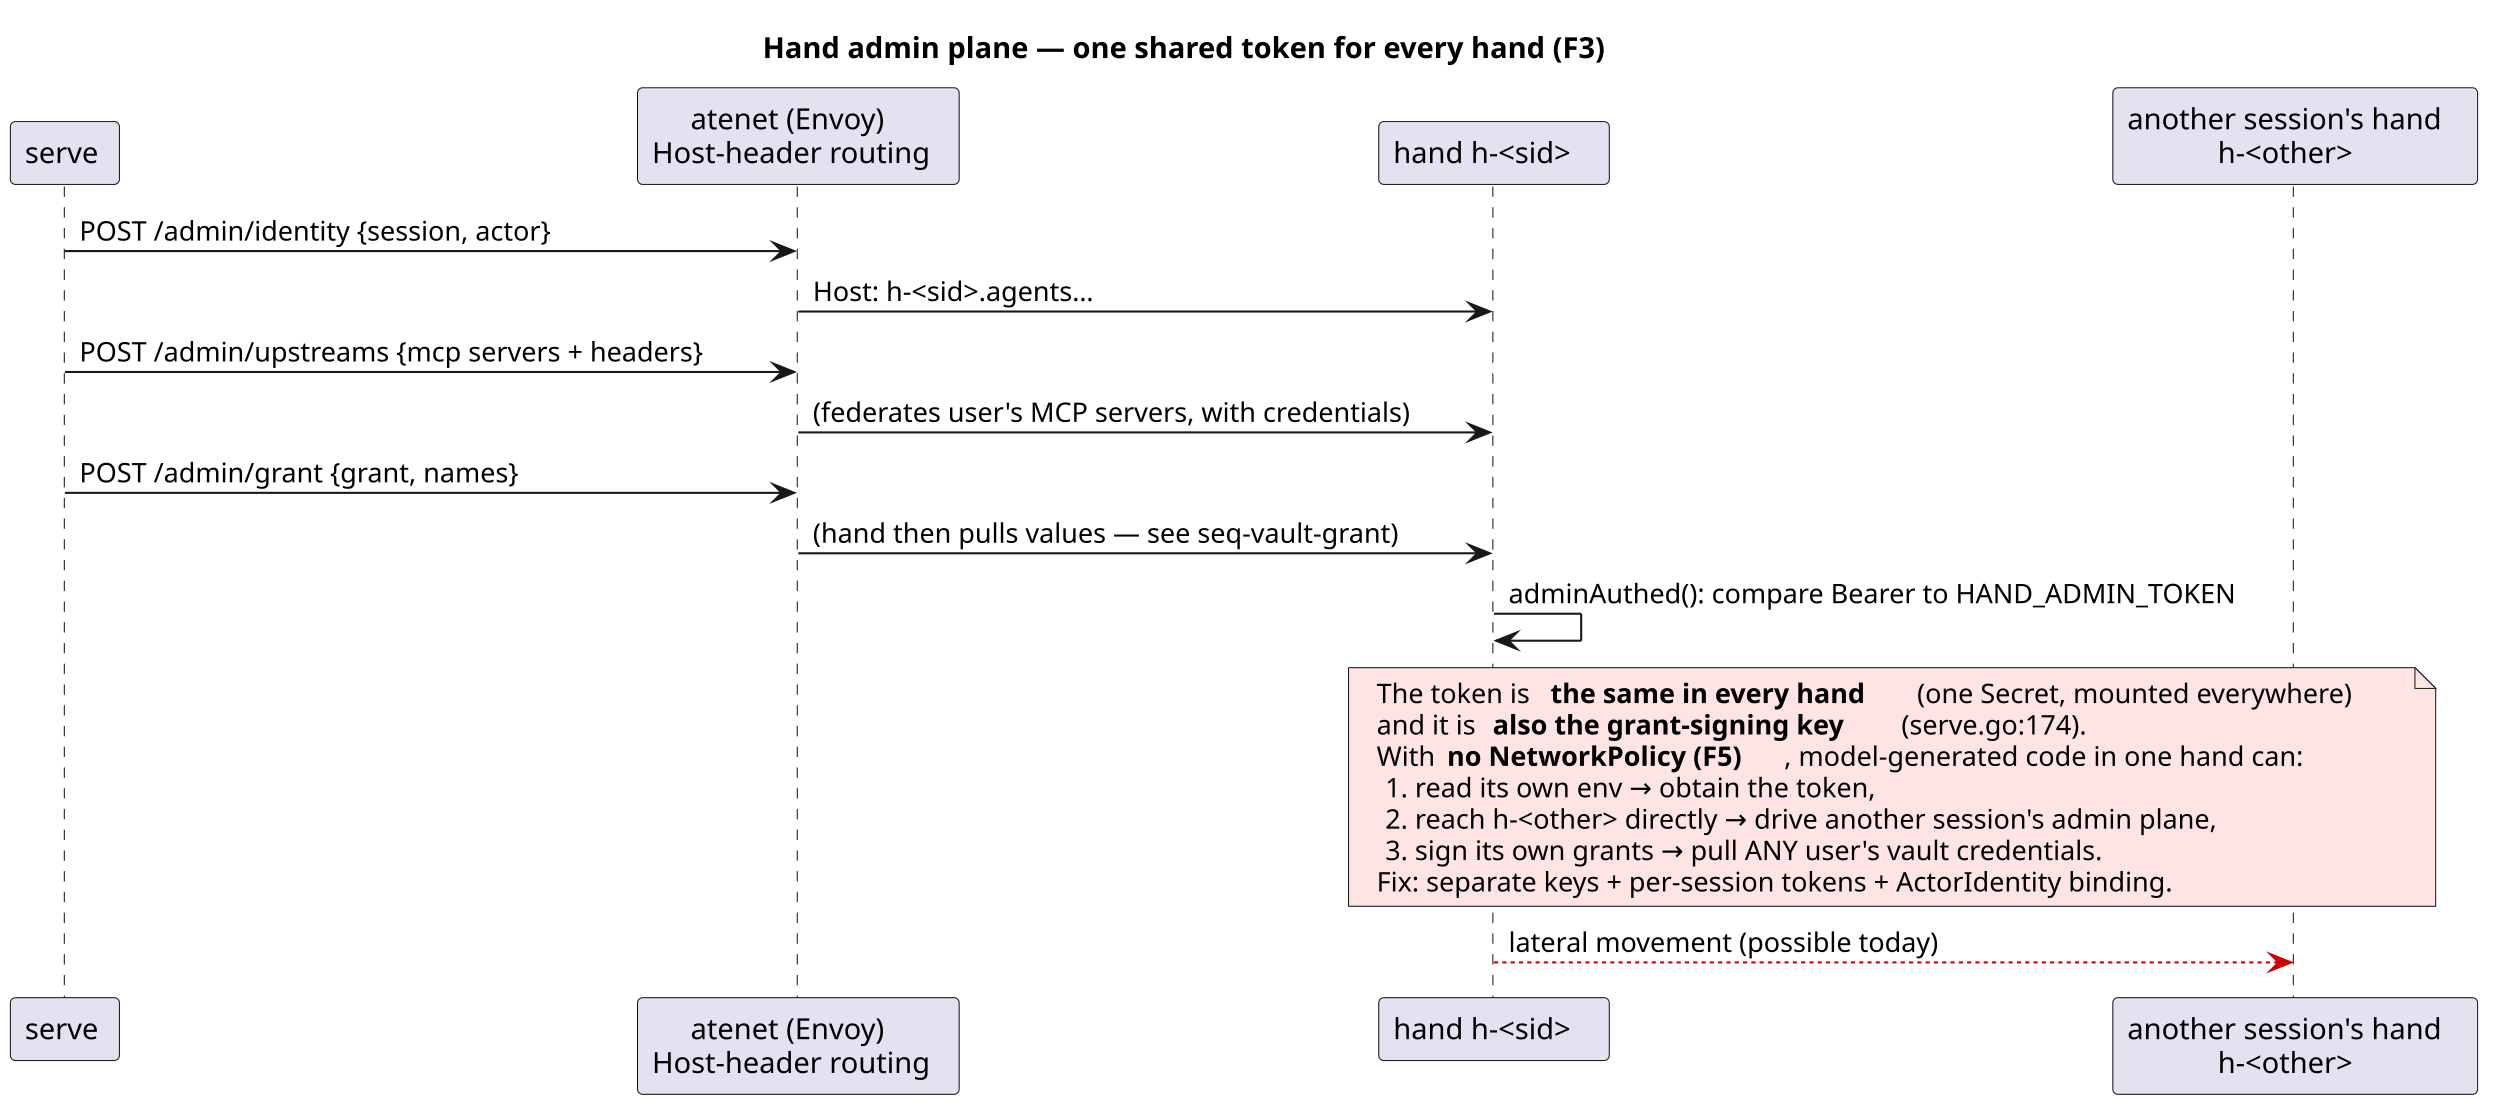
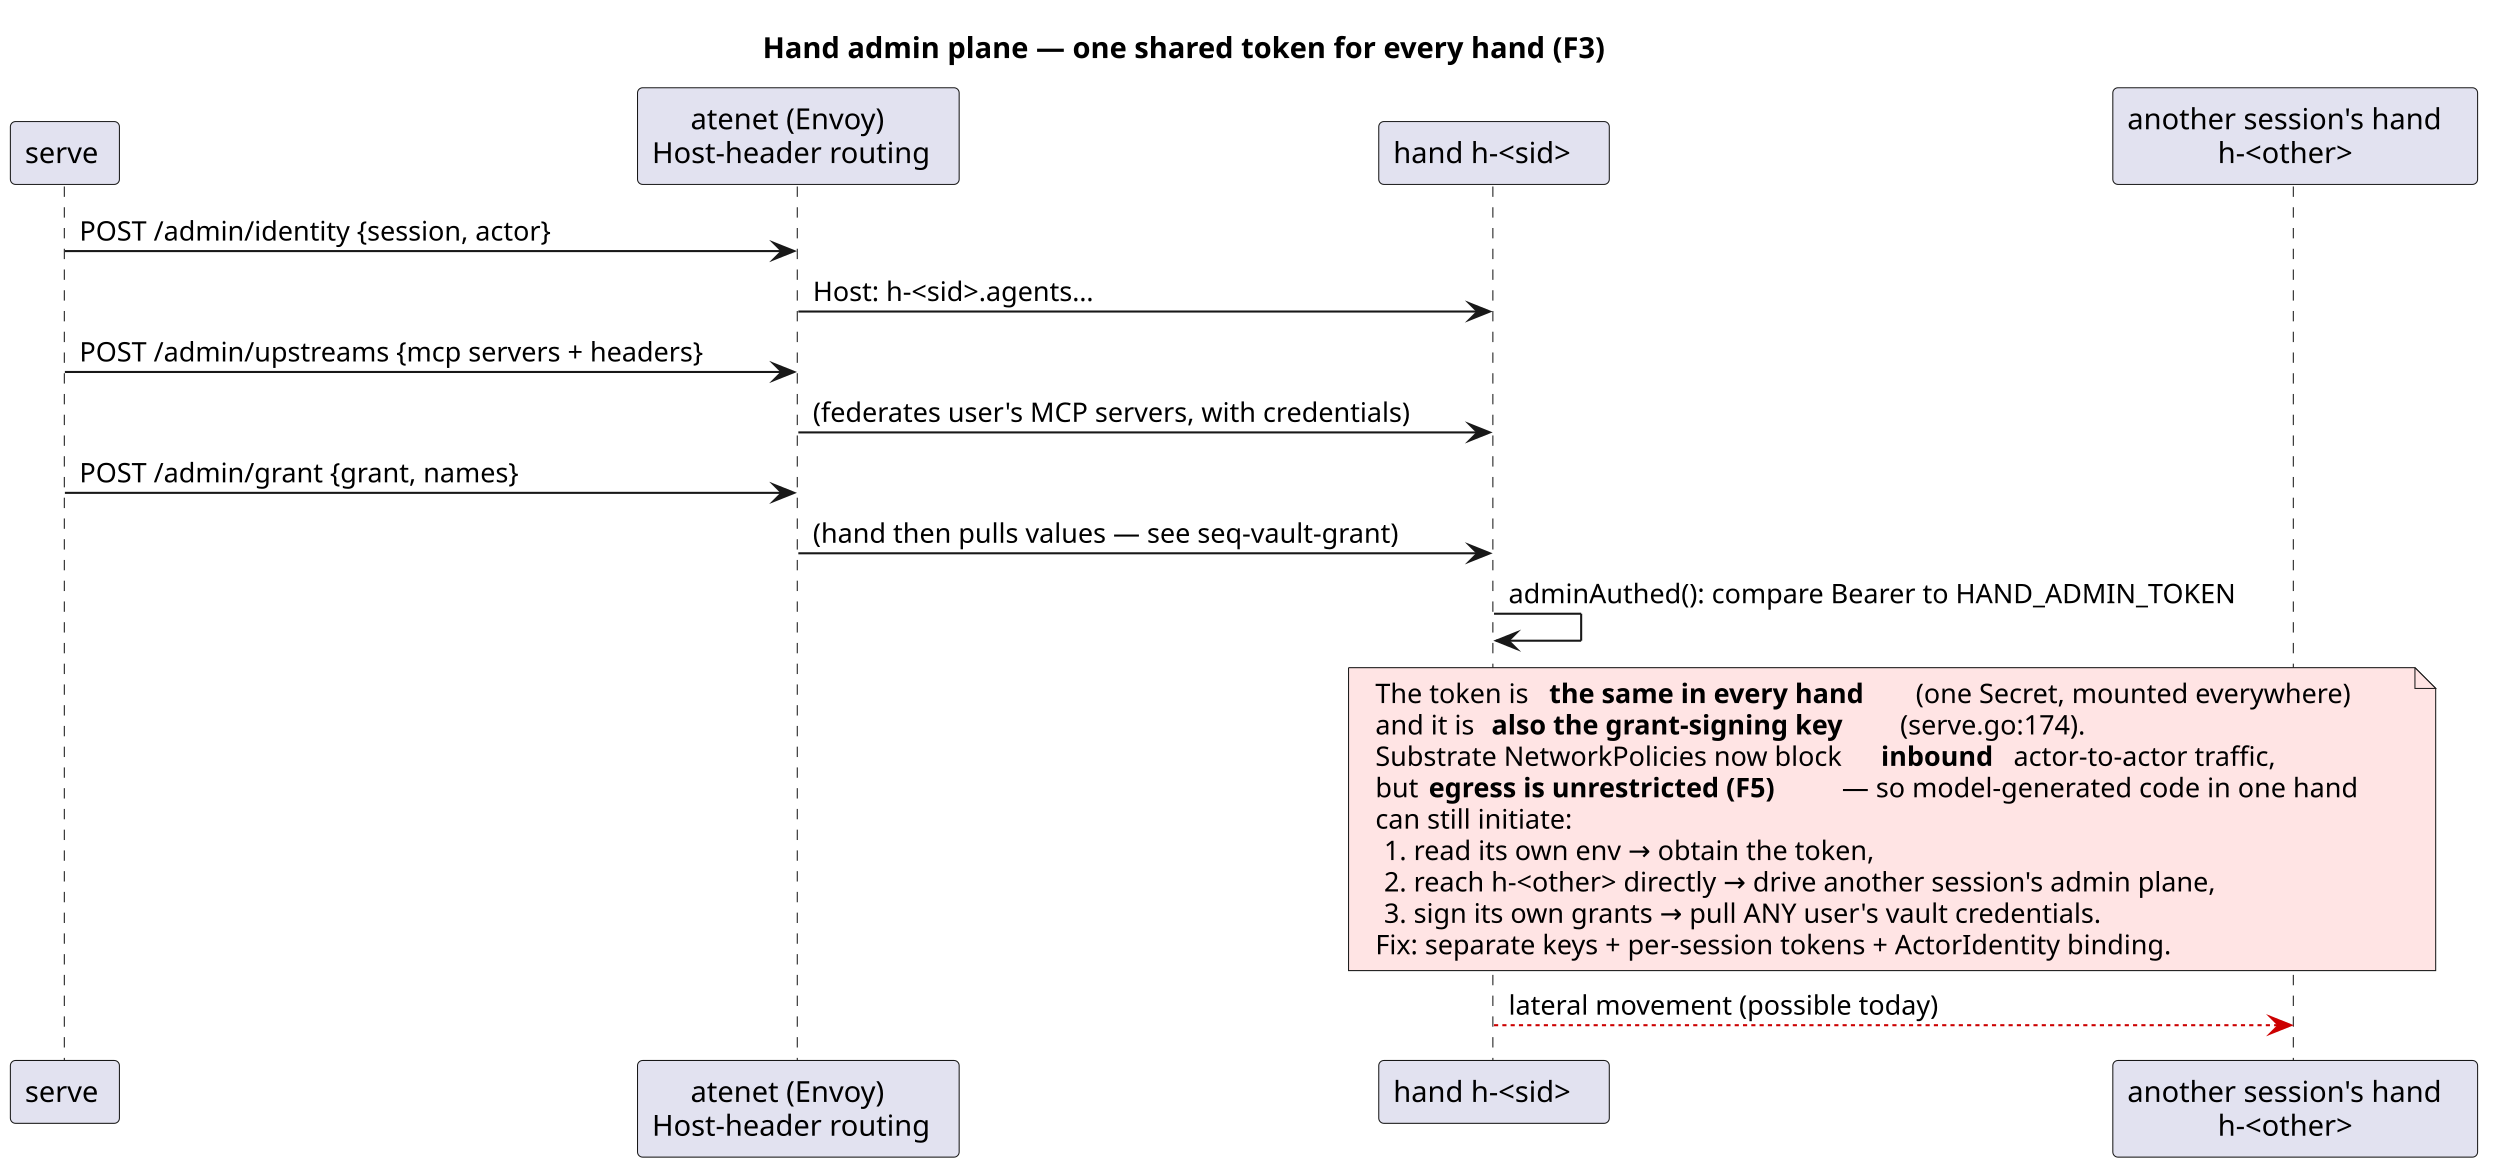
- <svg xmlns="http://www.w3.org/2000/svg" contentStyleType="text/css" data-diagram-type="SEQUENCE" height="535px" preserveAspectRatio="none" style="width:1205px;height:535px;background:#FFFFFF;" version="1.1" viewBox="0 0 1205 535" width="1205px" zoomAndPan="magnify">
+ <svg xmlns="http://www.w3.org/2000/svg" contentStyleType="text/css" data-diagram-type="SEQUENCE" height="565px" preserveAspectRatio="none" style="width:1205px;height:565px;background:#FFFFFF;" version="1.1" viewBox="0 0 1205 565" width="1205px" zoomAndPan="magnify">
  <defs />
  <g>
    <g class="title" data-source-line="1">
      <text fill="#000000" font-family="sans-serif" font-size="14" font-weight="700" lengthAdjust="spacing" textLength="463.039" x="367.582" y="27.995">Hand admin plane — one shared token for every hand (F3)</text>
    </g>
    <g class="participant-lifeline" data-entity-uid="part1" data-qualified-name="serve" data-source-line="3" id="part1-lifeline">
      <g>
-         <rect fill="#000000" fill-opacity="0" height="391.992" width="8" x="27.281" y="89.891" />
-         <line style="stroke:#181818;stroke-width:0.5;stroke-dasharray:5,5;" x1="31" x2="31" y1="89.891" y2="481.883" />
+         <rect fill="#000000" fill-opacity="0" height="422.258" width="8" x="27.281" y="89.891" />
+         <line style="stroke:#181818;stroke-width:0.5;stroke-dasharray:5,5;" x1="31" x2="31" y1="89.891" y2="512.148" />
      </g>
    </g>
    <g class="participant-lifeline" data-entity-uid="part2" data-qualified-name="net" data-source-line="4" id="part2-lifeline">
      <g>
-         <rect fill="#000000" fill-opacity="0" height="391.992" width="8" x="380.8" y="89.891" />
-         <line style="stroke:#181818;stroke-width:0.5;stroke-dasharray:5,5;" x1="384.284" x2="384.284" y1="89.891" y2="481.883" />
+         <rect fill="#000000" fill-opacity="0" height="422.258" width="8" x="380.8" y="89.891" />
+         <line style="stroke:#181818;stroke-width:0.5;stroke-dasharray:5,5;" x1="384.284" x2="384.284" y1="89.891" y2="512.148" />
      </g>
    </g>
    <g class="participant-lifeline" data-entity-uid="part3" data-qualified-name="hand" data-source-line="5" id="part3-lifeline">
      <g>
-         <rect fill="#000000" fill-opacity="0" height="391.992" width="8" x="716.121" y="89.891" />
-         <line style="stroke:#181818;stroke-width:0.5;stroke-dasharray:5,5;" x1="719.562" x2="719.562" y1="89.891" y2="481.883" />
+         <rect fill="#000000" fill-opacity="0" height="422.258" width="8" x="716.121" y="89.891" />
+         <line style="stroke:#181818;stroke-width:0.5;stroke-dasharray:5,5;" x1="719.562" x2="719.562" y1="89.891" y2="512.148" />
      </g>
    </g>
    <g class="participant-lifeline" data-entity-uid="part4" data-qualified-name="other" data-source-line="6" id="part4-lifeline">
      <g>
-         <rect fill="#000000" fill-opacity="0" height="391.992" width="8" x="1102.291" y="89.891" />
-         <line style="stroke:#181818;stroke-width:0.5;stroke-dasharray:5,5;" x1="1105.377" x2="1105.377" y1="89.891" y2="481.883" />
+         <rect fill="#000000" fill-opacity="0" height="422.258" width="8" x="1102.291" y="89.891" />
+         <line style="stroke:#181818;stroke-width:0.5;stroke-dasharray:5,5;" x1="1105.377" x2="1105.377" y1="89.891" y2="512.148" />
      </g>
    </g>
    <g class="participant participant-head" data-entity-uid="part1" data-qualified-name="serve" data-source-line="3" id="part1-head">
      <rect fill="#E2E2F0" height="30.297" rx="2.5" ry="2.5" style="stroke:#181818;stroke-width:0.5;" width="52.562" x="5" y="58.594" />
      <text fill="#000000" font-family="sans-serif" font-size="14" lengthAdjust="spacing" textLength="38.562" x="12" y="78.589">serve</text>
    </g>
    <g class="participant participant-tail" data-entity-uid="part1" data-qualified-name="serve" data-source-line="3" id="part1-tail">
-       <rect fill="#E2E2F0" height="30.297" rx="2.5" ry="2.5" style="stroke:#181818;stroke-width:0.5;" width="52.562" x="5" y="480.883" />
-       <text fill="#000000" font-family="sans-serif" font-size="14" lengthAdjust="spacing" textLength="38.562" x="12" y="500.878">serve</text>
+       <rect fill="#E2E2F0" height="30.297" rx="2.5" ry="2.5" style="stroke:#181818;stroke-width:0.5;" width="52.562" x="5" y="511.148" />
+       <text fill="#000000" font-family="sans-serif" font-size="14" lengthAdjust="spacing" textLength="38.562" x="12" y="531.144">serve</text>
    </g>
    <g class="participant participant-head" data-entity-uid="part2" data-qualified-name="net" data-source-line="4" id="part2-head">
      <rect fill="#E2E2F0" height="46.594" rx="2.5" ry="2.5" style="stroke:#181818;stroke-width:0.5;" width="155.032" x="307.284" y="42.297" />
      <text fill="#000000" font-family="sans-serif" font-size="14" lengthAdjust="spacing" textLength="103.886" x="332.857" y="62.292">atenet (Envoy)</text>
      <text fill="#000000" font-family="sans-serif" font-size="14" lengthAdjust="spacing" textLength="141.032" x="314.284" y="78.589">Host-header routing</text>
    </g>
    <g class="participant participant-tail" data-entity-uid="part2" data-qualified-name="net" data-source-line="4" id="part2-tail">
-       <rect fill="#E2E2F0" height="46.594" rx="2.5" ry="2.5" style="stroke:#181818;stroke-width:0.5;" width="155.032" x="307.284" y="480.883" />
-       <text fill="#000000" font-family="sans-serif" font-size="14" lengthAdjust="spacing" textLength="103.886" x="332.857" y="500.878">atenet (Envoy)</text>
-       <text fill="#000000" font-family="sans-serif" font-size="14" lengthAdjust="spacing" textLength="141.032" x="314.284" y="517.175">Host-header routing</text>
+       <rect fill="#E2E2F0" height="46.594" rx="2.5" ry="2.5" style="stroke:#181818;stroke-width:0.5;" width="155.032" x="307.284" y="511.148" />
+       <text fill="#000000" font-family="sans-serif" font-size="14" lengthAdjust="spacing" textLength="103.886" x="332.857" y="531.144">atenet (Envoy)</text>
+       <text fill="#000000" font-family="sans-serif" font-size="14" lengthAdjust="spacing" textLength="141.032" x="314.284" y="547.44">Host-header routing</text>
    </g>
    <g class="participant participant-head" data-entity-uid="part3" data-qualified-name="hand" data-source-line="5" id="part3-head">
      <rect fill="#E2E2F0" height="30.297" rx="2.5" ry="2.5" style="stroke:#181818;stroke-width:0.5;" width="111.118" x="664.562" y="58.594" />
      <text fill="#000000" font-family="sans-serif" font-size="14" lengthAdjust="spacing" textLength="97.118" x="671.562" y="78.589">hand h-&lt;sid&gt;</text>
    </g>
    <g class="participant participant-tail" data-entity-uid="part3" data-qualified-name="hand" data-source-line="5" id="part3-tail">
-       <rect fill="#E2E2F0" height="30.297" rx="2.5" ry="2.5" style="stroke:#181818;stroke-width:0.5;" width="111.118" x="664.562" y="480.883" />
-       <text fill="#000000" font-family="sans-serif" font-size="14" lengthAdjust="spacing" textLength="97.118" x="671.562" y="500.878">hand h-&lt;sid&gt;</text>
+       <rect fill="#E2E2F0" height="30.297" rx="2.5" ry="2.5" style="stroke:#181818;stroke-width:0.5;" width="111.118" x="664.562" y="511.148" />
+       <text fill="#000000" font-family="sans-serif" font-size="14" lengthAdjust="spacing" textLength="97.118" x="671.562" y="531.144">hand h-&lt;sid&gt;</text>
    </g>
    <g class="participant participant-head" data-entity-uid="part4" data-qualified-name="other" data-source-line="6" id="part4-head">
      <rect fill="#E2E2F0" height="46.594" rx="2.5" ry="2.5" style="stroke:#181818;stroke-width:0.5;" width="175.827" x="1018.377" y="42.297" />
      <text fill="#000000" font-family="sans-serif" font-size="14" lengthAdjust="spacing" textLength="161.827" x="1025.377" y="62.292">another session's hand</text>
      <text fill="#000000" font-family="sans-serif" font-size="14" lengthAdjust="spacing" textLength="74.683" x="1068.949" y="78.589">h-&lt;other&gt;</text>
    </g>
    <g class="participant participant-tail" data-entity-uid="part4" data-qualified-name="other" data-source-line="6" id="part4-tail">
-       <rect fill="#E2E2F0" height="46.594" rx="2.5" ry="2.5" style="stroke:#181818;stroke-width:0.5;" width="175.827" x="1018.377" y="480.883" />
-       <text fill="#000000" font-family="sans-serif" font-size="14" lengthAdjust="spacing" textLength="161.827" x="1025.377" y="500.878">another session's hand</text>
-       <text fill="#000000" font-family="sans-serif" font-size="14" lengthAdjust="spacing" textLength="74.683" x="1068.949" y="517.175">h-&lt;other&gt;</text>
+       <rect fill="#E2E2F0" height="46.594" rx="2.5" ry="2.5" style="stroke:#181818;stroke-width:0.5;" width="175.827" x="1018.377" y="511.148" />
+       <text fill="#000000" font-family="sans-serif" font-size="14" lengthAdjust="spacing" textLength="161.827" x="1025.377" y="531.144">another session's hand</text>
+       <text fill="#000000" font-family="sans-serif" font-size="14" lengthAdjust="spacing" textLength="74.683" x="1068.949" y="547.44">h-&lt;other&gt;</text>
    </g>
    <g class="message" data-entity-1="part1" data-entity-2="part2" data-source-line="8" id="msg1">
      <polygon fill="#181818" points="372.8,117.023,382.8,121.023,372.8,125.023,376.8,121.023" style="stroke:#181818;stroke-width:1;stroke-linejoin:miter;stroke-miterlimit:10;" />
      <line style="stroke:#181818;stroke-width:1;" x1="31.281" x2="378.8" y1="121.023" y2="121.023" />
      <text fill="#000000" font-family="sans-serif" font-size="13" lengthAdjust="spacing" textLength="252.192" x="38.281" y="115.957">POST /admin/identity  {session, actor}</text>
    </g>
    <g class="message" data-entity-1="part2" data-entity-2="part3" data-source-line="9" id="msg2">
      <polygon fill="#181818" points="708.121,146.156,718.121,150.156,708.121,154.156,712.121,150.156" style="stroke:#181818;stroke-width:1;stroke-linejoin:miter;stroke-miterlimit:10;" />
      <line style="stroke:#181818;stroke-width:1;" x1="384.8" x2="714.121" y1="150.156" y2="150.156" />
      <text fill="#000000" font-family="sans-serif" font-size="13" lengthAdjust="spacing" textLength="152.921" x="391.8" y="145.09">Host: h-&lt;sid&gt;.agents…</text>
    </g>
    <g class="message" data-entity-1="part1" data-entity-2="part2" data-source-line="10" id="msg3">
      <polygon fill="#181818" points="372.8,175.289,382.8,179.289,372.8,183.289,376.8,179.289" style="stroke:#181818;stroke-width:1;stroke-linejoin:miter;stroke-miterlimit:10;" />
      <line style="stroke:#181818;stroke-width:1;" x1="31.281" x2="378.8" y1="179.289" y2="179.289" />
      <text fill="#000000" font-family="sans-serif" font-size="13" lengthAdjust="spacing" textLength="329.519" x="38.281" y="174.223">POST /admin/upstreams {mcp servers + headers}</text>
    </g>
    <g class="message" data-entity-1="part2" data-entity-2="part3" data-source-line="11" id="msg4">
      <polygon fill="#181818" points="708.121,204.422,718.121,208.422,708.121,212.422,712.121,208.422" style="stroke:#181818;stroke-width:1;stroke-linejoin:miter;stroke-miterlimit:10;" />
      <line style="stroke:#181818;stroke-width:1;" x1="384.8" x2="714.121" y1="208.422" y2="208.422" />
      <text fill="#000000" font-family="sans-serif" font-size="13" lengthAdjust="spacing" textLength="311.321" x="391.8" y="203.356">(federates user's MCP servers, with credentials)</text>
    </g>
    <g class="message" data-entity-1="part1" data-entity-2="part2" data-source-line="12" id="msg5">
      <polygon fill="#181818" points="372.8,233.555,382.8,237.555,372.8,241.555,376.8,237.555" style="stroke:#181818;stroke-width:1;stroke-linejoin:miter;stroke-miterlimit:10;" />
      <line style="stroke:#181818;stroke-width:1;" x1="31.281" x2="378.8" y1="237.555" y2="237.555" />
      <text fill="#000000" font-family="sans-serif" font-size="13" lengthAdjust="spacing" textLength="230.268" x="38.281" y="232.489">POST /admin/grant {grant, names}</text>
    </g>
    <g class="message" data-entity-1="part2" data-entity-2="part3" data-source-line="13" id="msg6">
      <polygon fill="#181818" points="708.121,262.688,718.121,266.688,708.121,270.688,712.121,266.688" style="stroke:#181818;stroke-width:1;stroke-linejoin:miter;stroke-miterlimit:10;" />
      <line style="stroke:#181818;stroke-width:1;" x1="384.8" x2="714.121" y1="266.688" y2="266.688" />
      <text fill="#000000" font-family="sans-serif" font-size="13" lengthAdjust="spacing" textLength="305.659" x="391.8" y="261.622">(hand then pulls values — see seq-vault-grant)</text>
    </g>
    <g class="message" data-entity-1="part3" data-entity-2="part3" data-source-line="14" id="msg7">
      <line style="stroke:#181818;stroke-width:1;" x1="720.121" x2="762.121" y1="295.82" y2="295.82" />
      <line style="stroke:#181818;stroke-width:1;" x1="762.121" x2="762.121" y1="295.82" y2="308.82" />
      <line style="stroke:#181818;stroke-width:1;" x1="721.121" x2="762.121" y1="308.82" y2="308.82" />
      <polygon fill="#181818" points="731.121,304.82,721.121,308.82,731.121,312.82,727.121,308.82" style="stroke:#181818;stroke-width:1;stroke-linejoin:miter;stroke-miterlimit:10;" />
      <text fill="#000000" font-family="sans-serif" font-size="13" lengthAdjust="spacing" textLength="372.169" x="727.121" y="290.754">adminAuthed(): compare Bearer to HAND_ADMIN_TOKEN</text>
    </g>
-     <path d="M650,321.82 L650,436.82 L1174,436.82 L1174,331.82 L1164,321.82 L650,321.82" fill="#FFE4E4" style="stroke:#181818;stroke-width:0.5;" />
+     <path d="M650,321.82 L650,467.82 L1174,467.82 L1174,331.82 L1164,321.82 L650,321.82" fill="#FFE4E4" style="stroke:#181818;stroke-width:0.5;" />
    <path d="M1164,321.82 L1164,331.82 L1174,331.82 L1164,321.82" fill="#FFE4E4" style="stroke:#181818;stroke-width:0.5;" />
-     <text fill="#000000" font-family="sans-serif" font-size="13" lengthAdjust="spacing" textLength="79.644" x="663.547" y="338.887">The token is</text>
-     <text fill="#000000" font-family="sans-serif" font-size="13" font-weight="700" lengthAdjust="spacing" textLength="172.555" x="747.324" y="338.887">the same in every hand</text>
-     <text fill="#000000" font-family="sans-serif" font-size="13" lengthAdjust="spacing" textLength="228.084" x="924.011" y="338.887">(one Secret, mounted everywhere)</text>
-     <text fill="#000000" font-family="sans-serif" font-size="13" lengthAdjust="spacing" textLength="51.816" x="663.547" y="354.02">and it is</text>
-     <text fill="#000000" font-family="sans-serif" font-size="13" font-weight="700" lengthAdjust="spacing" textLength="192.823" x="719.496" y="354.02">also the grant-signing key</text>
-     <text fill="#000000" font-family="sans-serif" font-size="13" lengthAdjust="spacing" textLength="99.614" x="916.451" y="354.02">(serve.go:174).</text>
-     <text fill="#000000" font-family="sans-serif" font-size="13" lengthAdjust="spacing" textLength="29.802" x="663.547" y="369.153">With</text>
-     <text fill="#000000" font-family="sans-serif" font-size="13" font-weight="700" lengthAdjust="spacing" textLength="162.506" x="697.482" y="369.153">no NetworkPolicy (F5)</text>
-     <text fill="#000000" font-family="sans-serif" font-size="13" lengthAdjust="spacing" textLength="269.065" x="859.988" y="369.153">, model-generated code in one hand can:</text>
-     <text fill="#000000" font-family="sans-serif" font-size="13" lengthAdjust="spacing" textLength="255.557" x="667.68" y="384.286">1. read its own env → obtain the token,</text>
-     <text fill="#000000" font-family="sans-serif" font-size="13" lengthAdjust="spacing" textLength="438.426" x="667.68" y="399.418">2. reach h-&lt;other&gt; directly → drive another session's admin plane,</text>
-     <text fill="#000000" font-family="sans-serif" font-size="13" lengthAdjust="spacing" textLength="373.229" x="667.68" y="414.551">3. sign its own grants → pull ANY user's vault credentials.</text>
-     <text fill="#000000" font-family="sans-serif" font-size="13" lengthAdjust="spacing" textLength="420.24" x="663.547" y="429.684">Fix: separate keys + per-session tokens + ActorIdentity binding.</text>
-     <g class="message" data-entity-1="part3" data-entity-2="part4" data-source-line="25" id="msg8">
-       <polygon fill="#CC0000" points="1094.291,459.883,1104.291,463.883,1094.291,467.883,1098.291,463.883" style="stroke:#CC0000;stroke-width:1;stroke-linejoin:miter;stroke-miterlimit:10;" />
-       <line style="stroke:#CC0000;stroke-width:1;stroke-dasharray:2,2;" x1="720.121" x2="1100.291" y1="463.883" y2="463.883" />
-       <text fill="#000000" font-family="sans-serif" font-size="13" lengthAdjust="spacing" textLength="224.631" x="727.121" y="458.817">lateral movement (possible today)</text>
+     <text fill="#000000" font-family="sans-serif" font-size="13" lengthAdjust="spacing" textLength="79.644" x="662.928" y="338.887">The token is</text>
+     <text fill="#000000" font-family="sans-serif" font-size="13" font-weight="700" lengthAdjust="spacing" textLength="172.555" x="746.705" y="338.887">the same in every hand</text>
+     <text fill="#000000" font-family="sans-serif" font-size="13" lengthAdjust="spacing" textLength="228.084" x="923.392" y="338.887">(one Secret, mounted everywhere)</text>
+     <text fill="#000000" font-family="sans-serif" font-size="13" lengthAdjust="spacing" textLength="51.816" x="662.928" y="354.02">and it is</text>
+     <text fill="#000000" font-family="sans-serif" font-size="13" font-weight="700" lengthAdjust="spacing" textLength="192.823" x="718.877" y="354.02">also the grant-signing key</text>
+     <text fill="#000000" font-family="sans-serif" font-size="13" lengthAdjust="spacing" textLength="99.614" x="915.832" y="354.02">(serve.go:174).</text>
+     <text fill="#000000" font-family="sans-serif" font-size="13" lengthAdjust="spacing" textLength="239.56" x="662.928" y="369.153">Substrate NetworkPolicies now block</text>
+     <text fill="#000000" font-family="sans-serif" font-size="13" font-weight="700" lengthAdjust="spacing" textLength="59.763" x="906.621" y="369.153">inbound</text>
+     <text fill="#000000" font-family="sans-serif" font-size="13" lengthAdjust="spacing" textLength="136.037" x="970.517" y="369.153">actor-to-actor traffic,</text>
+     <text fill="#000000" font-family="sans-serif" font-size="13" lengthAdjust="spacing" textLength="21.588" x="662.928" y="384.286">but</text>
+     <text fill="#000000" font-family="sans-serif" font-size="13" font-weight="700" lengthAdjust="spacing" textLength="195.006" x="688.649" y="384.286">egress is unrestricted (F5)</text>
+     <text fill="#000000" font-family="sans-serif" font-size="13" lengthAdjust="spacing" textLength="264.926" x="887.788" y="384.286">— so model-generated code in one hand</text>
+     <text fill="#000000" font-family="sans-serif" font-size="13" lengthAdjust="spacing" textLength="103.936" x="662.928" y="399.418">can still initiate:</text>
+     <text fill="#000000" font-family="sans-serif" font-size="13" lengthAdjust="spacing" textLength="255.557" x="667.061" y="414.551">1. read its own env → obtain the token,</text>
+     <text fill="#000000" font-family="sans-serif" font-size="13" lengthAdjust="spacing" textLength="438.426" x="667.061" y="429.684">2. reach h-&lt;other&gt; directly → drive another session's admin plane,</text>
+     <text fill="#000000" font-family="sans-serif" font-size="13" lengthAdjust="spacing" textLength="373.229" x="667.061" y="444.817">3. sign its own grants → pull ANY user's vault credentials.</text>
+     <text fill="#000000" font-family="sans-serif" font-size="13" lengthAdjust="spacing" textLength="420.24" x="662.928" y="459.95">Fix: separate keys + per-session tokens + ActorIdentity binding.</text>
+     <g class="message" data-entity-1="part3" data-entity-2="part4" data-source-line="27" id="msg8">
+       <polygon fill="#CC0000" points="1094.291,490.148,1104.291,494.148,1094.291,498.148,1098.291,494.148" style="stroke:#CC0000;stroke-width:1;stroke-linejoin:miter;stroke-miterlimit:10;" />
+       <line style="stroke:#CC0000;stroke-width:1;stroke-dasharray:2,2;" x1="720.121" x2="1100.291" y1="494.148" y2="494.148" />
+       <text fill="#000000" font-family="sans-serif" font-size="13" lengthAdjust="spacing" textLength="224.631" x="727.121" y="489.082">lateral movement (possible today)</text>
    </g>
  </g>
</svg>
